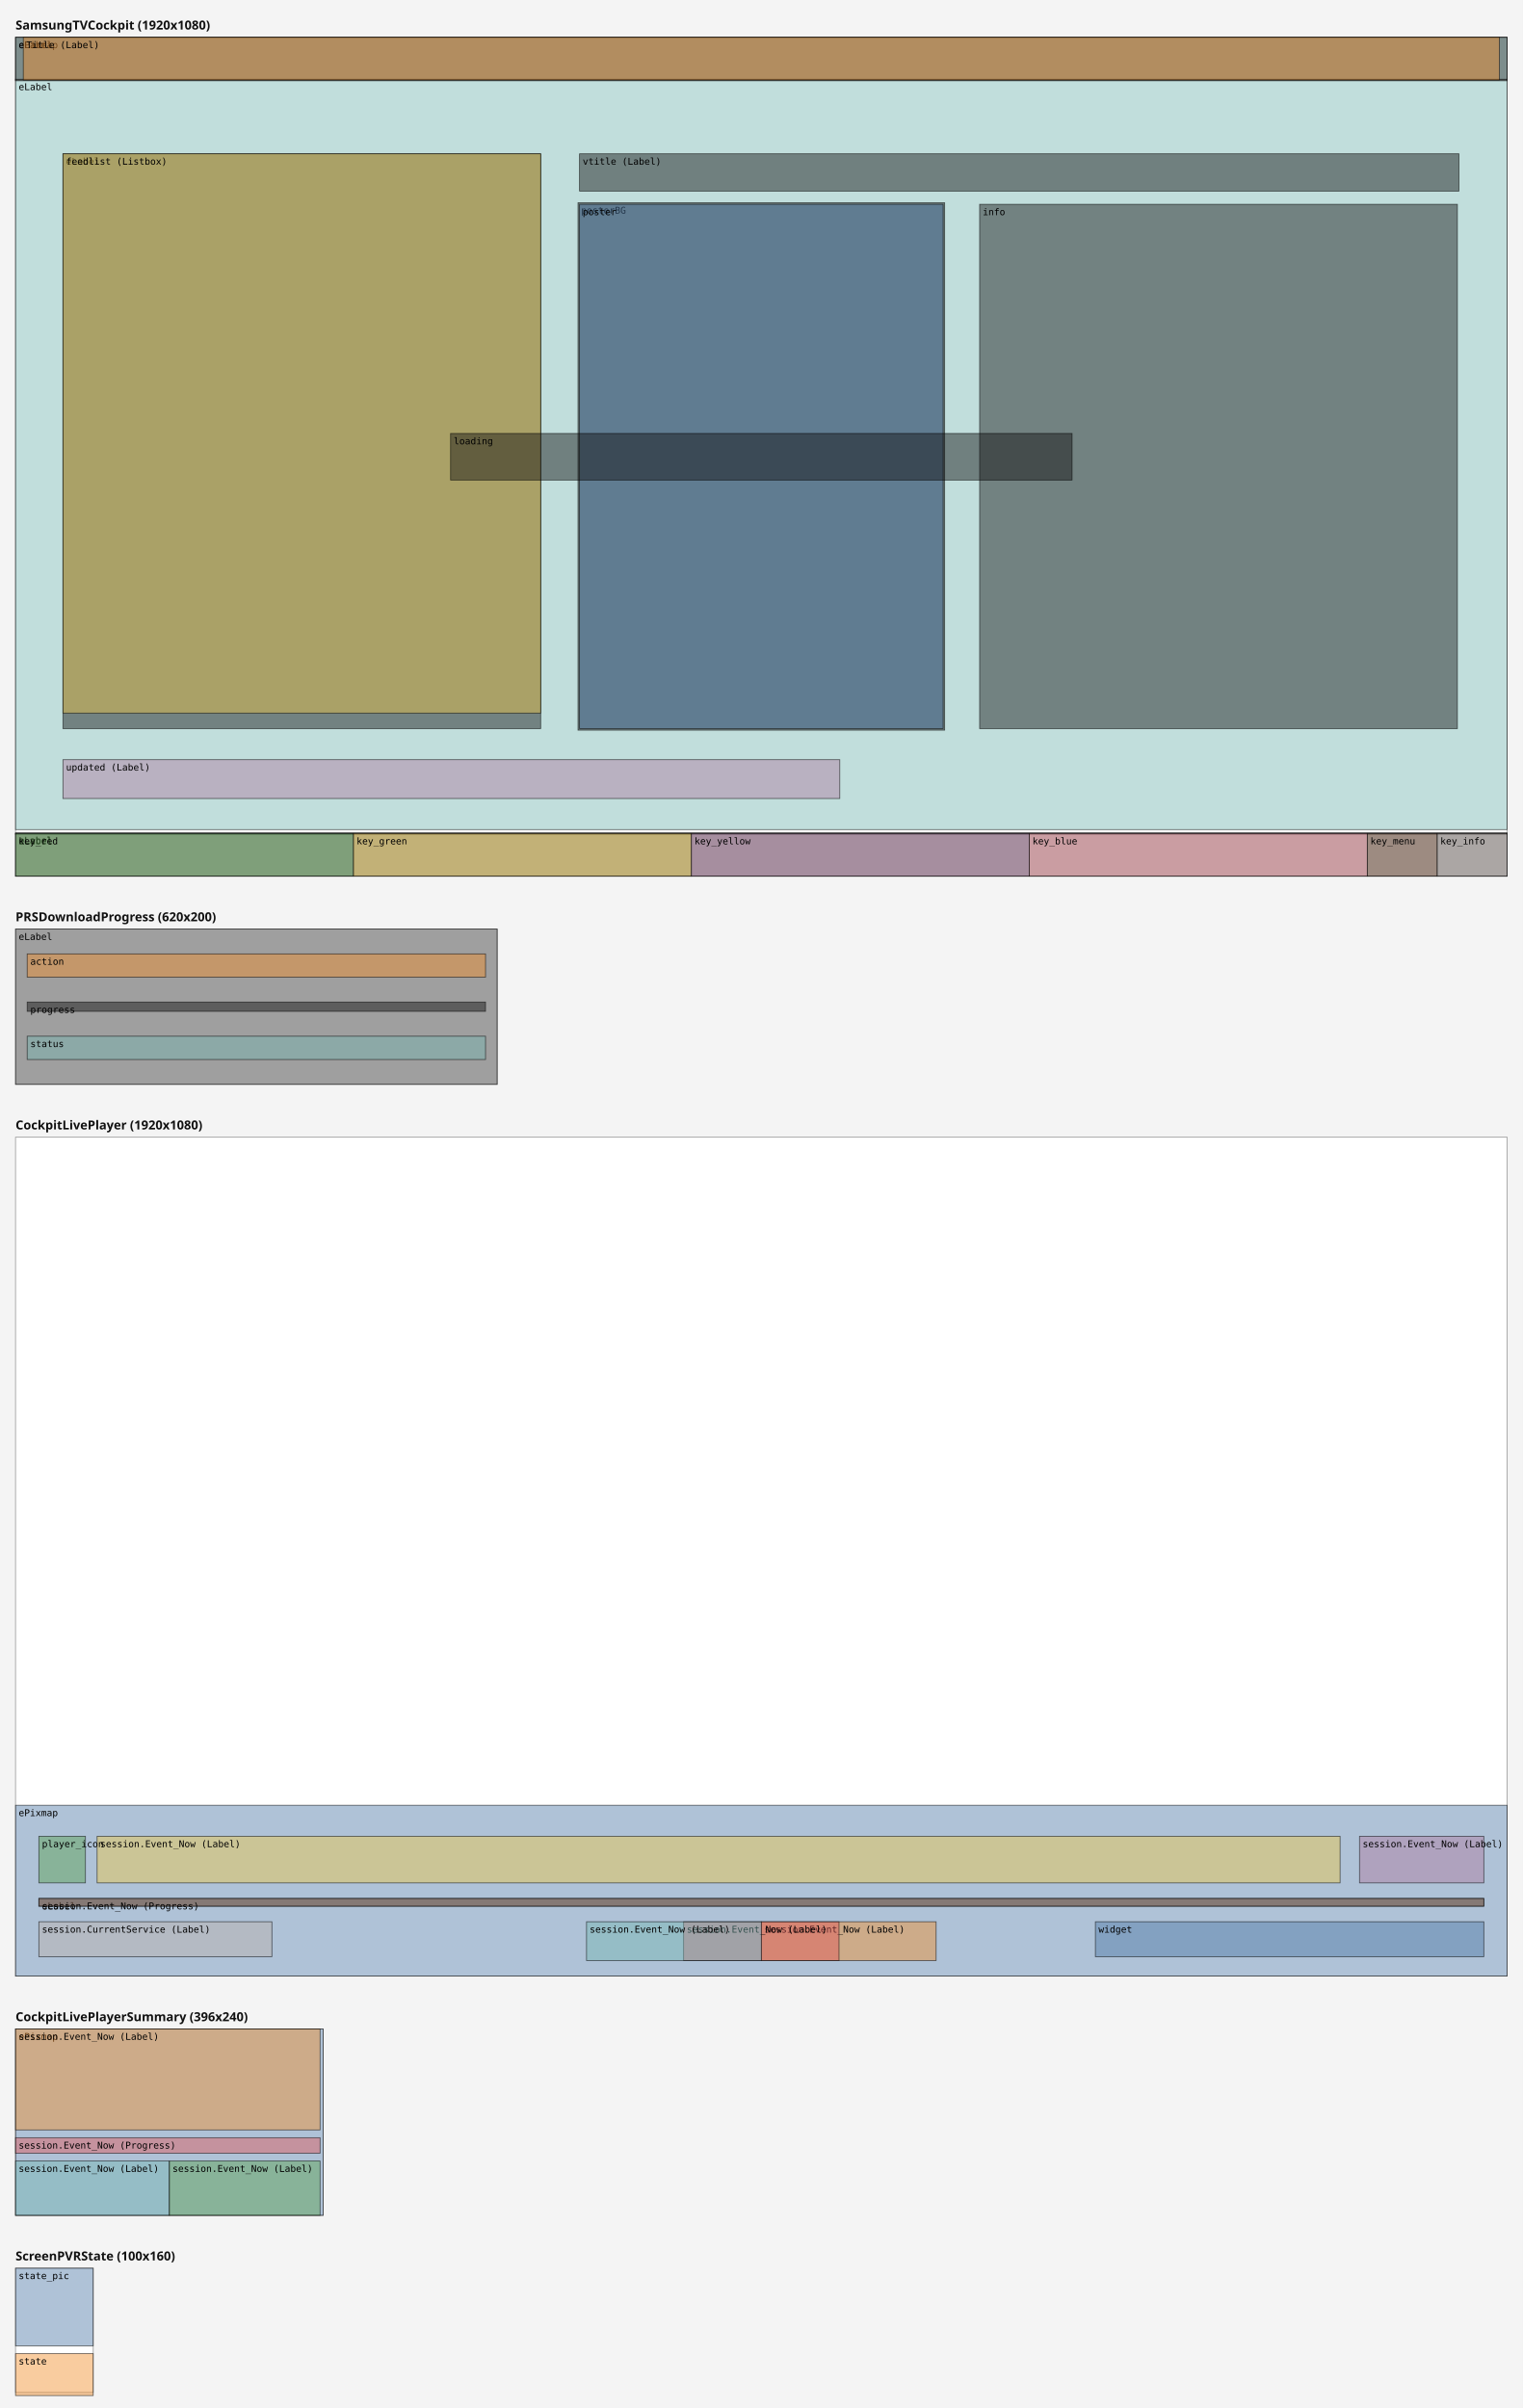
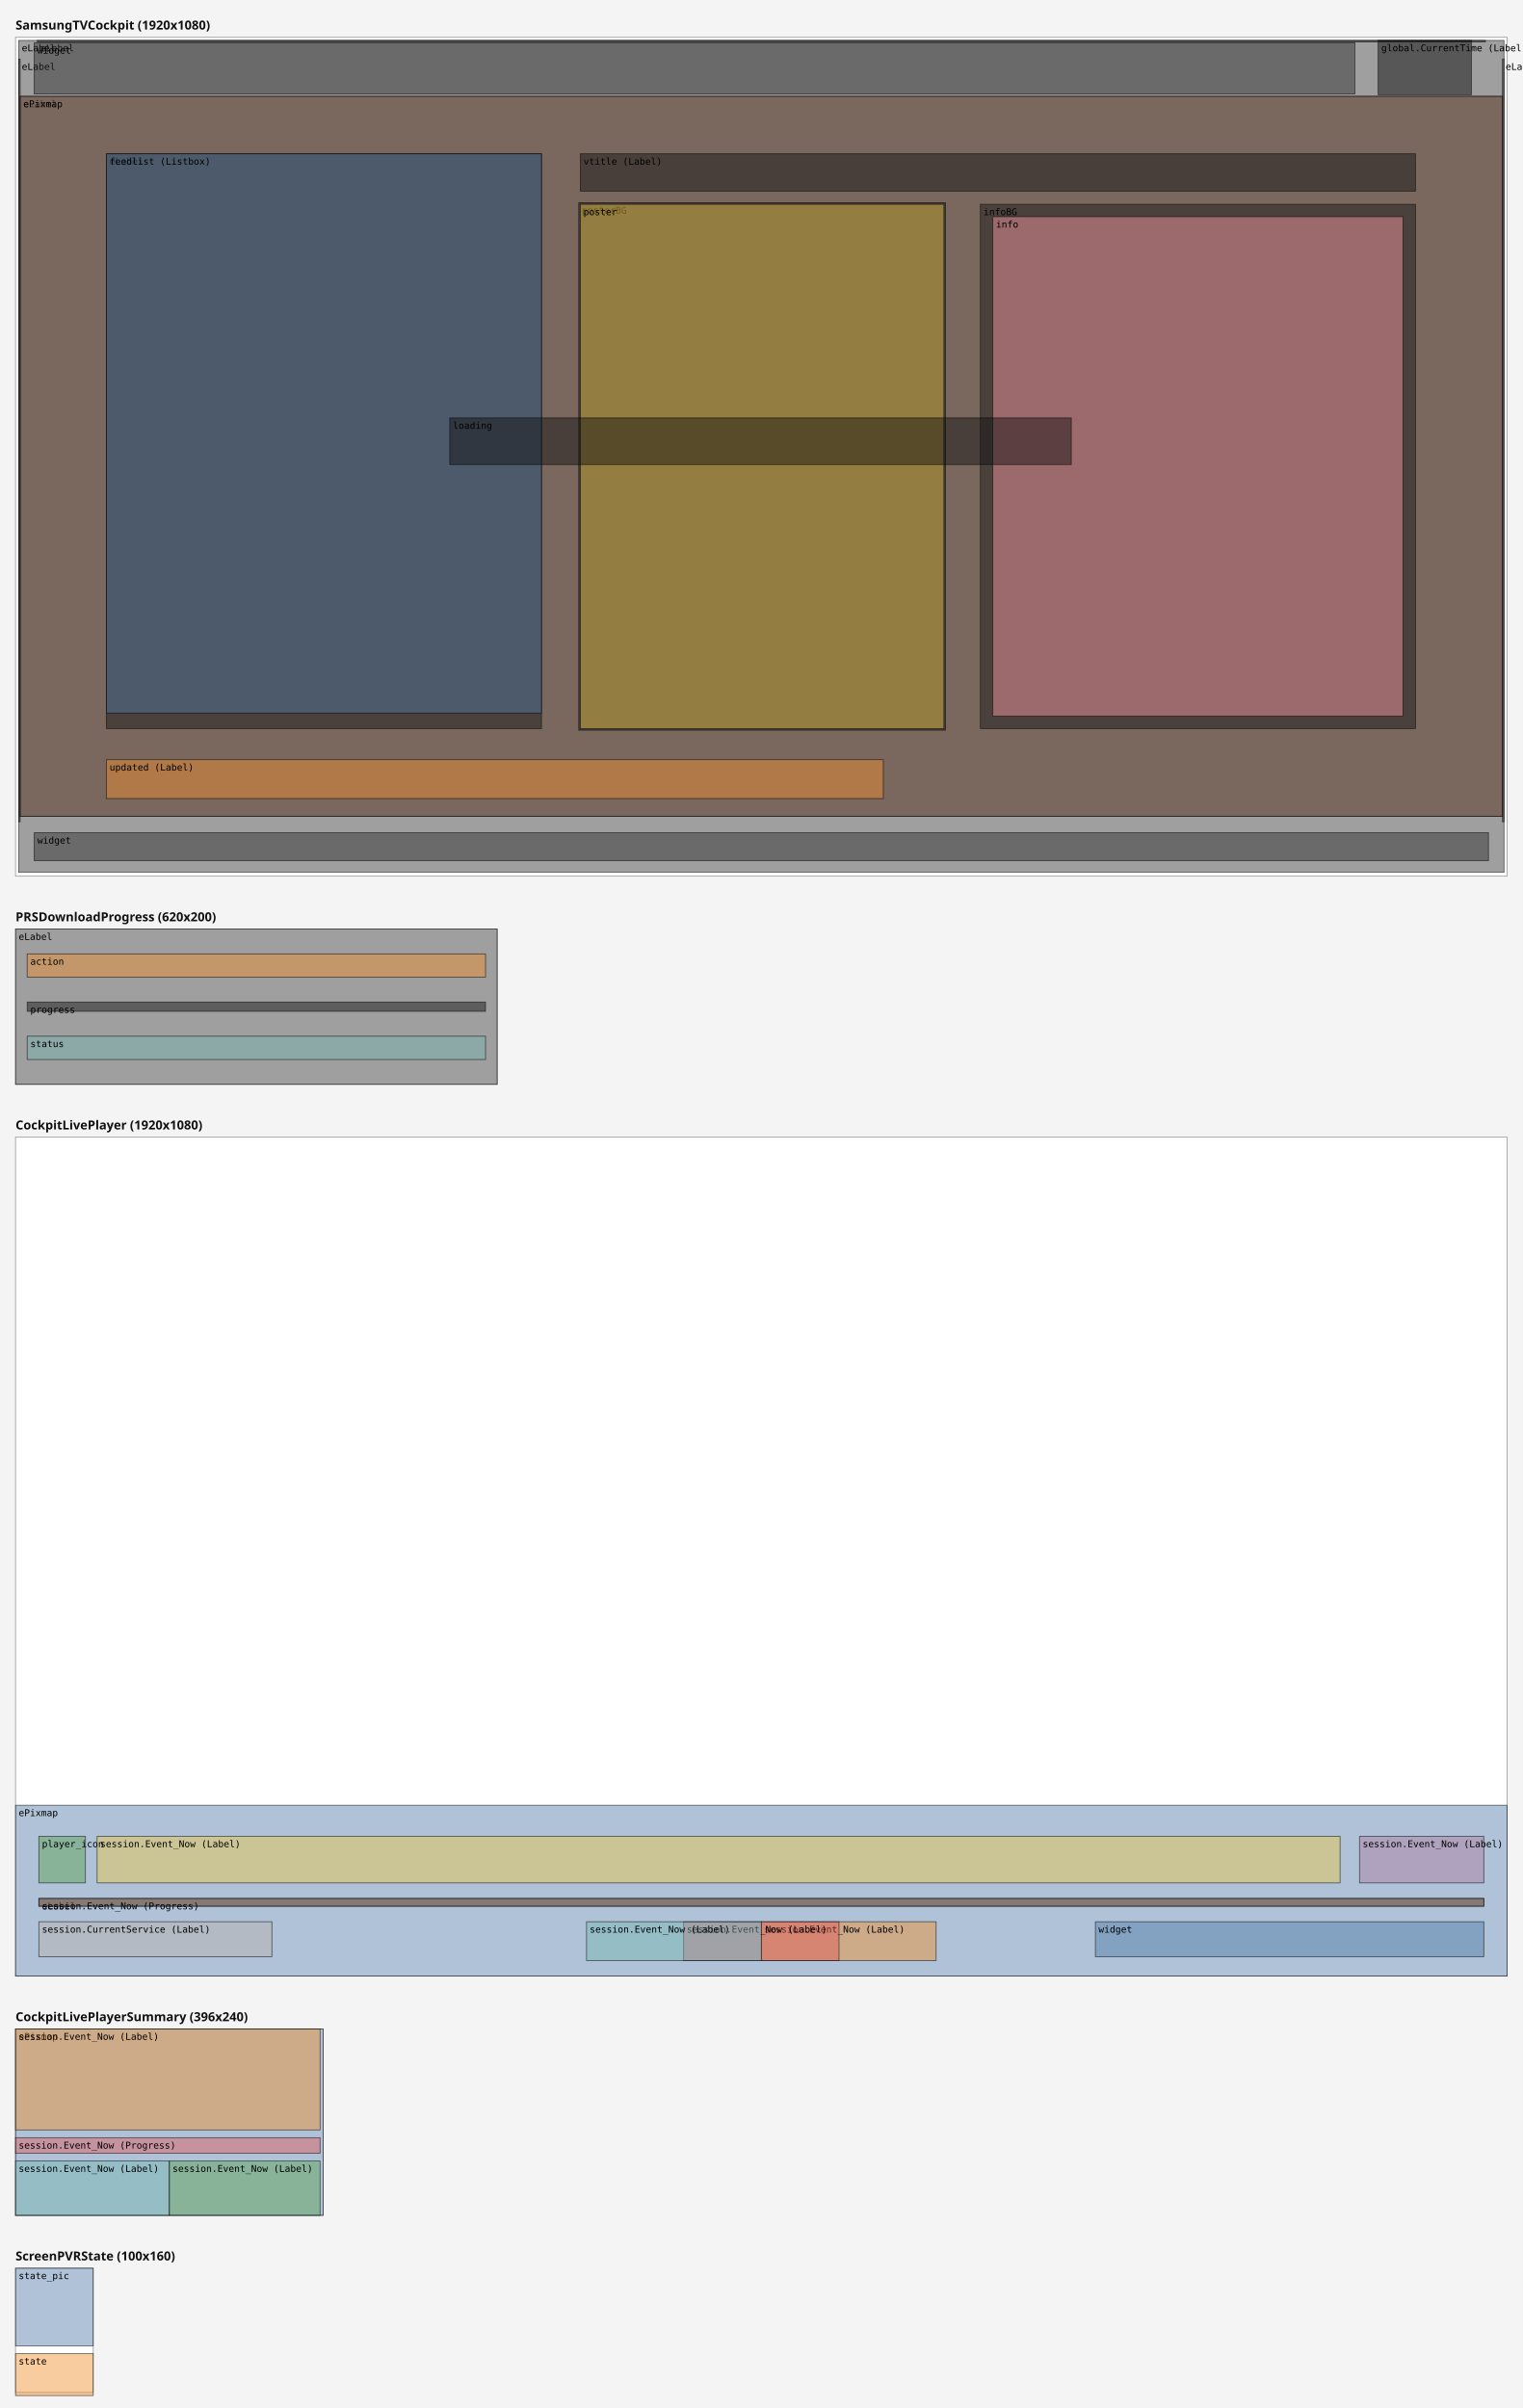
<svg xmlns="http://www.w3.org/2000/svg" width="1960" height="3100" viewBox="0 0 1960 3100">
  <rect x="0" y="0" width="1960" height="3100" fill="#f4f4f4" />
  <text x="20" y="38" font-family="sans-serif" font-size="16" font-weight="bold" fill="#111111">SamsungTVCockpit (1920x1080)</text>
  <g data-screen="0" transform="translate(20,48)">
    <rect x="0" y="0" width="1920" height="1080" fill="#ffffff" stroke="#999999" stroke-width="1" />
    <g>
-       <rect data-ref="0:3" x="0" y="0" width="1920" height="1020" fill="#76b7b2" fill-opacity="0.45" stroke="#000000" stroke-opacity="0.6" stroke-width="1" />
-       <text x="4" y="14" font-family="monospace" font-size="12" fill="#000000">ePixmap</text>
+       <rect data-ref="0:0" x="4" y="4" width="1912" height="1071" fill="#2c2c2c" fill-opacity="0.45" stroke="#000000" stroke-opacity="0.6" stroke-width="1" />
+       <text x="8" y="18" font-family="monospace" font-size="12" fill="#000000">eLabel</text>
    </g>
    <g>
-       <rect data-ref="0:0" x="0" y="0" width="1920" height="55" fill="#2c2c2c" fill-opacity="0.45" stroke="#000000" stroke-opacity="0.6" stroke-width="1" />
-       <text x="4" y="14" font-family="monospace" font-size="12" fill="#000000">eLabel</text>
+       <rect data-ref="0:1" x="6" y="76" width="1908" height="927" fill="#121212" fill-opacity="0.45" stroke="#000000" stroke-opacity="0.6" stroke-width="1" />
+       <text x="10" y="90" font-family="monospace" font-size="12" fill="#000000">eLabel</text>
    </g>
    <g>
-       <rect data-ref="0:2" x="0" y="54" width="1920" height="2" fill="#424242" fill-opacity="0.45" stroke="#000000" stroke-opacity="0.6" stroke-width="1" />
-       <text x="4" y="68" font-family="monospace" font-size="12" fill="#000000">eLabel</text>
+       <rect data-ref="0:2" x="28" y="4" width="1864" height="2" fill="#2c2c2c" fill-opacity="0.45" stroke="#000000" stroke-opacity="0.6" stroke-width="1" />
+       <text x="32" y="18" font-family="monospace" font-size="12" fill="#000000">eLabel</text>
    </g>
    <g>
-       <rect data-ref="0:12" x="0" y="1024" width="1920" height="2" fill="#424242" fill-opacity="0.45" stroke="#000000" stroke-opacity="0.6" stroke-width="1" />
-       <text x="4" y="1038" font-family="monospace" font-size="12" fill="#000000">eLabel</text>
+       <rect data-ref="0:3" x="4" y="28" width="2" height="982" fill="#2c2c2c" fill-opacity="0.45" stroke="#000000" stroke-opacity="0.6" stroke-width="1" />
+       <text x="8" y="42" font-family="monospace" font-size="12" fill="#000000">eLabel</text>
    </g>
    <g>
-       <rect data-ref="0:13" x="0" y="1025" width="1920" height="55" fill="#2c2c2c" fill-opacity="0.45" stroke="#000000" stroke-opacity="0.6" stroke-width="1" />
-       <text x="4" y="1039" font-family="monospace" font-size="12" fill="#000000">eLabel</text>
+       <rect data-ref="0:4" x="1914" y="28" width="2" height="982" fill="#2c2c2c" fill-opacity="0.45" stroke="#000000" stroke-opacity="0.6" stroke-width="1" />
+       <text x="1918" y="42" font-family="monospace" font-size="12" fill="#000000">eLabel</text>
    </g>
    <g>
-       <rect data-ref="0:1" x="10" y="0" width="1900" height="55" fill="#f28e2b" fill-opacity="0.45" stroke="#000000" stroke-opacity="0.6" stroke-width="1" />
-       <text x="14" y="14" font-family="monospace" font-size="12" fill="#000000">Title (Label)</text>
+       <rect data-ref="0:8" x="6" y="76" width="1908" height="927" fill="#9c755f" fill-opacity="0.45" stroke="#000000" stroke-opacity="0.6" stroke-width="1" />
+       <text x="10" y="90" font-family="monospace" font-size="12" fill="#000000">ePixmap</text>
    </g>
    <g>
-       <rect data-ref="0:4" x="61" y="150" width="615" height="740" fill="#121212" fill-opacity="0.45" stroke="#000000" stroke-opacity="0.6" stroke-width="1" />
-       <text x="65" y="164" font-family="monospace" font-size="12" fill="#000000">eLabel</text>
+       <rect data-ref="0:16" x="1242" y="215" width="560" height="675" fill="#121212" fill-opacity="0.45" stroke="#000000" stroke-opacity="0.6" stroke-width="1" />
+       <text x="1246" y="229" font-family="monospace" font-size="12" fill="#000000">infoBG</text>
    </g>
    <g>
-       <rect data-ref="0:14" x="0" y="1025" width="435" height="55" fill="#59a14f" fill-opacity="0.45" stroke="#000000" stroke-opacity="0.6" stroke-width="1" />
-       <text x="4" y="1039" font-family="monospace" font-size="12" fill="#000000">key_red</text>
+       <rect data-ref="0:5" x="24" y="7" width="1700" height="66" fill="#2c2c2c" fill-opacity="0.45" stroke="#000000" stroke-opacity="0.6" stroke-width="1" />
+       <text x="28" y="21" font-family="monospace" font-size="12" fill="#000000">widget</text>
    </g>
    <g>
-       <rect data-ref="0:15" x="435" y="1025" width="435" height="55" fill="#edc948" fill-opacity="0.45" stroke="#000000" stroke-opacity="0.6" stroke-width="1" />
-       <text x="439" y="1039" font-family="monospace" font-size="12" fill="#000000">key_green</text>
+       <rect data-ref="0:9" x="117" y="150" width="560" height="740" fill="#121212" fill-opacity="0.45" stroke="#000000" stroke-opacity="0.6" stroke-width="1" />
+       <text x="121" y="164" font-family="monospace" font-size="12" fill="#000000">eLabel</text>
    </g>
    <g>
-       <rect data-ref="0:16" x="870" y="1025" width="435" height="55" fill="#b07aa1" fill-opacity="0.45" stroke="#000000" stroke-opacity="0.6" stroke-width="1" />
-       <text x="874" y="1039" font-family="monospace" font-size="12" fill="#000000">key_yellow</text>
+       <rect data-ref="0:14" x="725" y="213" width="472" height="679" fill="#0e0e0e" fill-opacity="0.45" stroke="#000000" stroke-opacity="0.6" stroke-width="1" />
+       <text x="729" y="227" font-family="monospace" font-size="12" fill="#000000">posterBG</text>
    </g>
    <g>
-       <rect data-ref="0:17" x="1305" y="1025" width="435" height="55" fill="#ff9da7" fill-opacity="0.45" stroke="#000000" stroke-opacity="0.6" stroke-width="1" />
-       <text x="1309" y="1039" font-family="monospace" font-size="12" fill="#000000">key_blue</text>
+       <rect data-ref="0:10" x="117" y="150" width="560" height="720" fill="#4e79a7" fill-opacity="0.45" stroke="#000000" stroke-opacity="0.6" stroke-width="1" />
+       <text x="121" y="164" font-family="monospace" font-size="12" fill="#000000">feedlist (Listbox)</text>
    </g>
    <g>
-       <rect data-ref="0:18" x="1740" y="1025" width="90" height="55" fill="#9c755f" fill-opacity="0.45" stroke="#000000" stroke-opacity="0.6" stroke-width="1" />
-       <text x="1744" y="1039" font-family="monospace" font-size="12" fill="#000000">key_menu</text>
+       <rect data-ref="0:11" x="117" y="930" width="1000" height="50" fill="#f28e2b" fill-opacity="0.45" stroke="#000000" stroke-opacity="0.6" stroke-width="1" />
+       <text x="121" y="944" font-family="monospace" font-size="12" fill="#000000">updated (Label)</text>
    </g>
    <g>
-       <rect data-ref="0:19" x="1830" y="1025" width="90" height="55" fill="#bab0ac" fill-opacity="0.45" stroke="#000000" stroke-opacity="0.6" stroke-width="1" />
-       <text x="1834" y="1039" font-family="monospace" font-size="12" fill="#000000">key_info</text>
+       <rect data-ref="0:13" x="727" y="150" width="1075" height="48" fill="#0e0e0e" fill-opacity="0.45" stroke="#000000" stroke-opacity="0.6" stroke-width="1" />
+       <text x="731" y="164" font-family="monospace" font-size="12" fill="#000000">vtitle (Label)</text>
    </g>
    <g>
-       <rect data-ref="0:9" x="724" y="213" width="472" height="679" fill="#0e0e0e" fill-opacity="0.45" stroke="#000000" stroke-opacity="0.6" stroke-width="1" />
-       <text x="728" y="227" font-family="monospace" font-size="12" fill="#000000">posterBG</text>
+       <rect data-ref="0:15" x="727" y="215" width="468" height="675" fill="#edc948" fill-opacity="0.45" stroke="#000000" stroke-opacity="0.6" stroke-width="1" />
+       <text x="731" y="229" font-family="monospace" font-size="12" fill="#000000">poster</text>
    </g>
    <g>
-       <rect data-ref="0:5" x="61" y="150" width="615" height="720" fill="#edc948" fill-opacity="0.45" stroke="#000000" stroke-opacity="0.6" stroke-width="1" />
-       <text x="65" y="164" font-family="monospace" font-size="12" fill="#000000">feedlist (Listbox)</text>
+       <rect data-ref="0:17" x="1258" y="231" width="528" height="643" fill="#ff9da7" fill-opacity="0.45" stroke="#000000" stroke-opacity="0.6" stroke-width="1" />
+       <text x="1262" y="245" font-family="monospace" font-size="12" fill="#000000">info</text>
    </g>
    <g>
-       <rect data-ref="0:6" x="61" y="930" width="1000" height="50" fill="#b07aa1" fill-opacity="0.45" stroke="#000000" stroke-opacity="0.6" stroke-width="1" />
-       <text x="65" y="944" font-family="monospace" font-size="12" fill="#000000">updated (Label)</text>
+       <rect data-ref="0:7" x="24" y="1024" width="1872" height="36" fill="#2c2c2c" fill-opacity="0.45" stroke="#000000" stroke-opacity="0.6" stroke-width="1" />
+       <text x="28" y="1038" font-family="monospace" font-size="12" fill="#000000">widget</text>
    </g>
    <g>
-       <rect data-ref="0:8" x="726" y="150" width="1132" height="48" fill="#0e0e0e" fill-opacity="0.45" stroke="#000000" stroke-opacity="0.6" stroke-width="1" />
-       <text x="730" y="164" font-family="monospace" font-size="12" fill="#000000">vtitle (Label)</text>
+       <rect data-ref="0:12" x="559" y="490" width="800" height="60" fill="#0e0e0e" fill-opacity="0.45" stroke="#000000" stroke-opacity="0.6" stroke-width="1" />
+       <text x="563" y="504" font-family="monospace" font-size="12" fill="#000000">loading</text>
    </g>
    <g>
-       <rect data-ref="0:10" x="726" y="215" width="468" height="675" fill="#4e79a7" fill-opacity="0.45" stroke="#000000" stroke-opacity="0.6" stroke-width="1" />
-       <text x="730" y="229" font-family="monospace" font-size="12" fill="#000000">poster</text>
-     </g>
-     <g>
-       <rect data-ref="0:11" x="1241" y="215" width="615" height="675" fill="#121212" fill-opacity="0.45" stroke="#000000" stroke-opacity="0.6" stroke-width="1" />
-       <text x="1245" y="229" font-family="monospace" font-size="12" fill="#000000">info</text>
-     </g>
-     <g>
-       <rect data-ref="0:7" x="560" y="510" width="800" height="60" fill="#0e0e0e" fill-opacity="0.45" stroke="#000000" stroke-opacity="0.6" stroke-width="1" />
-       <text x="564" y="524" font-family="monospace" font-size="12" fill="#000000">loading</text>
+       <rect data-ref="0:6" x="1754" y="4" width="120" height="70" fill="#000000" fill-opacity="0.45" stroke="#000000" stroke-opacity="0.6" stroke-width="1" />
+       <text x="1758" y="18" font-family="monospace" font-size="12" fill="#000000">global.CurrentTime (Label)</text>
    </g>
  </g>
  <text x="20" y="1186" font-family="sans-serif" font-size="16" font-weight="bold" fill="#111111">PRSDownloadProgress (620x200)</text>
  <g data-screen="1" transform="translate(20,1196)">
    <rect x="0" y="0" width="620" height="200" fill="#ffffff" stroke="#999999" stroke-width="1" />
    <g>
      <rect data-ref="1:0" x="0" y="0" width="620" height="200" fill="#2c2c2c" fill-opacity="0.45" stroke="#000000" stroke-opacity="0.6" stroke-width="1" />
      <text x="4" y="14" font-family="monospace" font-size="12" fill="#000000">eLabel</text>
    </g>
    <g>
      <rect data-ref="1:1" x="15" y="32" width="590" height="30" fill="#f28e2b" fill-opacity="0.45" stroke="#000000" stroke-opacity="0.6" stroke-width="1" />
      <text x="19" y="46" font-family="monospace" font-size="12" fill="#000000">action</text>
    </g>
    <g>
      <rect data-ref="1:3" x="15" y="138" width="590" height="30" fill="#76b7b2" fill-opacity="0.45" stroke="#000000" stroke-opacity="0.6" stroke-width="1" />
      <text x="19" y="152" font-family="monospace" font-size="12" fill="#000000">status</text>
    </g>
    <g>
      <rect data-ref="1:2" x="15" y="94" width="590" height="12" fill="#0e0e0e" fill-opacity="0.45" stroke="#000000" stroke-opacity="0.6" stroke-width="1" />
      <text x="19" y="108" font-family="monospace" font-size="12" fill="#000000">progress</text>
    </g>
  </g>
  <text x="20" y="1454" font-family="sans-serif" font-size="16" font-weight="bold" fill="#111111">CockpitLivePlayer (1920x1080)</text>
  <g data-screen="2" transform="translate(20,1464)">
    <rect x="0" y="0" width="1920" height="1080" fill="#ffffff" stroke="#999999" stroke-width="1" />
    <g>
      <rect data-ref="2:0" x="0" y="860" width="1920" height="220" fill="#4e79a7" fill-opacity="0.45" stroke="#000000" stroke-opacity="0.6" stroke-width="1" />
      <text x="4" y="874" font-family="monospace" font-size="12" fill="#000000">ePixmap</text>
    </g>
    <g>
      <rect data-ref="2:1" x="960" y="1010" width="225" height="50" fill="#f28e2b" fill-opacity="0.45" stroke="#000000" stroke-opacity="0.6" stroke-width="1" />
      <text x="964" y="1024" font-family="monospace" font-size="12" fill="#000000">session.Event_Now (Label)</text>
    </g>
    <g>
      <rect data-ref="2:2" x="860" y="1010" width="200" height="50" fill="#e15759" fill-opacity="0.45" stroke="#000000" stroke-opacity="0.6" stroke-width="1" />
      <text x="864" y="1024" font-family="monospace" font-size="12" fill="#000000">session.Event_Now (Label)</text>
    </g>
    <g>
      <rect data-ref="2:3" x="735" y="1010" width="225" height="50" fill="#76b7b2" fill-opacity="0.45" stroke="#000000" stroke-opacity="0.6" stroke-width="1" />
      <text x="739" y="1024" font-family="monospace" font-size="12" fill="#000000">session.Event_Now (Label)</text>
    </g>
    <g>
      <rect data-ref="2:5" x="105" y="900" width="1600" height="60" fill="#edc948" fill-opacity="0.45" stroke="#000000" stroke-opacity="0.6" stroke-width="1" />
      <text x="109" y="914" font-family="monospace" font-size="12" fill="#000000">session.Event_Now (Label)</text>
    </g>
    <g>
      <rect data-ref="2:6" x="1730" y="900" width="160" height="60" fill="#b07aa1" fill-opacity="0.45" stroke="#000000" stroke-opacity="0.6" stroke-width="1" />
      <text x="1734" y="914" font-family="monospace" font-size="12" fill="#000000">session.Event_Now (Label)</text>
    </g>
    <g>
      <rect data-ref="2:7" x="30" y="980" width="1860" height="10" fill="#2c2c2c" fill-opacity="0.45" stroke="#000000" stroke-opacity="0.6" stroke-width="1" />
      <text x="34" y="994" font-family="monospace" font-size="12" fill="#000000">eLabel</text>
    </g>
    <g>
      <rect data-ref="2:4" x="30" y="900" width="60" height="60" fill="#59a14f" fill-opacity="0.45" stroke="#000000" stroke-opacity="0.6" stroke-width="1" />
      <text x="34" y="914" font-family="monospace" font-size="12" fill="#000000">player_icon</text>
    </g>
    <g>
      <rect data-ref="2:8" x="30" y="980" width="1860" height="10" fill="#9c755f" fill-opacity="0.45" stroke="#000000" stroke-opacity="0.6" stroke-width="1" />
      <text x="34" y="994" font-family="monospace" font-size="12" fill="#000000">session.Event_Now (Progress)</text>
    </g>
    <g>
      <rect data-ref="2:9" x="30" y="1010" width="300" height="45" fill="#bab0ac" fill-opacity="0.45" stroke="#000000" stroke-opacity="0.6" stroke-width="1" />
      <text x="34" y="1024" font-family="monospace" font-size="12" fill="#000000">session.CurrentService (Label)</text>
    </g>
    <g>
      <rect data-ref="2:10" x="1390" y="1010" width="500" height="45" fill="#4e79a7" fill-opacity="0.45" stroke="#000000" stroke-opacity="0.6" stroke-width="1" />
      <text x="1394" y="1024" font-family="monospace" font-size="12" fill="#000000">widget</text>
    </g>
  </g>
  <text x="20" y="2602" font-family="sans-serif" font-size="16" font-weight="bold" fill="#111111">CockpitLivePlayerSummary (396x240)</text>
  <g data-screen="3" transform="translate(20,2612)">
    <rect x="0" y="0" width="396" height="240" fill="#ffffff" stroke="#999999" stroke-width="1" />
    <g>
      <rect data-ref="3:0" x="0" y="0" width="396" height="240" fill="#4e79a7" fill-opacity="0.45" stroke="#000000" stroke-opacity="0.6" stroke-width="1" />
      <text x="4" y="14" font-family="monospace" font-size="12" fill="#000000">ePixmap</text>
    </g>
    <g>
      <rect data-ref="3:3" x="0" y="170" width="198" height="70" fill="#76b7b2" fill-opacity="0.45" stroke="#000000" stroke-opacity="0.6" stroke-width="1" />
      <text x="4" y="184" font-family="monospace" font-size="12" fill="#000000">session.Event_Now (Label)</text>
    </g>
    <g>
      <rect data-ref="3:4" x="198" y="170" width="194" height="70" fill="#59a14f" fill-opacity="0.45" stroke="#000000" stroke-opacity="0.6" stroke-width="1" />
      <text x="202" y="184" font-family="monospace" font-size="12" fill="#000000">session.Event_Now (Label)</text>
    </g>
    <g>
      <rect data-ref="3:1" x="0" y="0" width="392" height="130" fill="#f28e2b" fill-opacity="0.45" stroke="#000000" stroke-opacity="0.6" stroke-width="1" />
      <text x="4" y="14" font-family="monospace" font-size="12" fill="#000000">session.Event_Now (Label)</text>
    </g>
    <g>
      <rect data-ref="3:2" x="0" y="140" width="392" height="20" fill="#e15759" fill-opacity="0.45" stroke="#000000" stroke-opacity="0.6" stroke-width="1" />
      <text x="4" y="154" font-family="monospace" font-size="12" fill="#000000">session.Event_Now (Progress)</text>
    </g>
  </g>
  <text x="20" y="2910" font-family="sans-serif" font-size="16" font-weight="bold" fill="#111111">ScreenPVRState (100x160)</text>
  <g data-screen="4" transform="translate(20,2920)">
    <rect x="0" y="0" width="100" height="160" fill="#ffffff" stroke="#999999" stroke-width="1" />
    <g>
      <rect data-ref="4:0" x="0" y="0" width="100" height="100" fill="#4e79a7" fill-opacity="0.45" stroke="#000000" stroke-opacity="0.6" stroke-width="1" />
      <text x="4" y="14" font-family="monospace" font-size="12" fill="#000000">state_pic</text>
    </g>
    <g>
      <rect data-ref="4:1" x="0" y="110" width="100" height="54" fill="#f28e2b" fill-opacity="0.45" stroke="#000000" stroke-opacity="0.6" stroke-width="1" />
      <text x="4" y="124" font-family="monospace" font-size="12" fill="#000000">state</text>
    </g>
  </g>
</svg>
